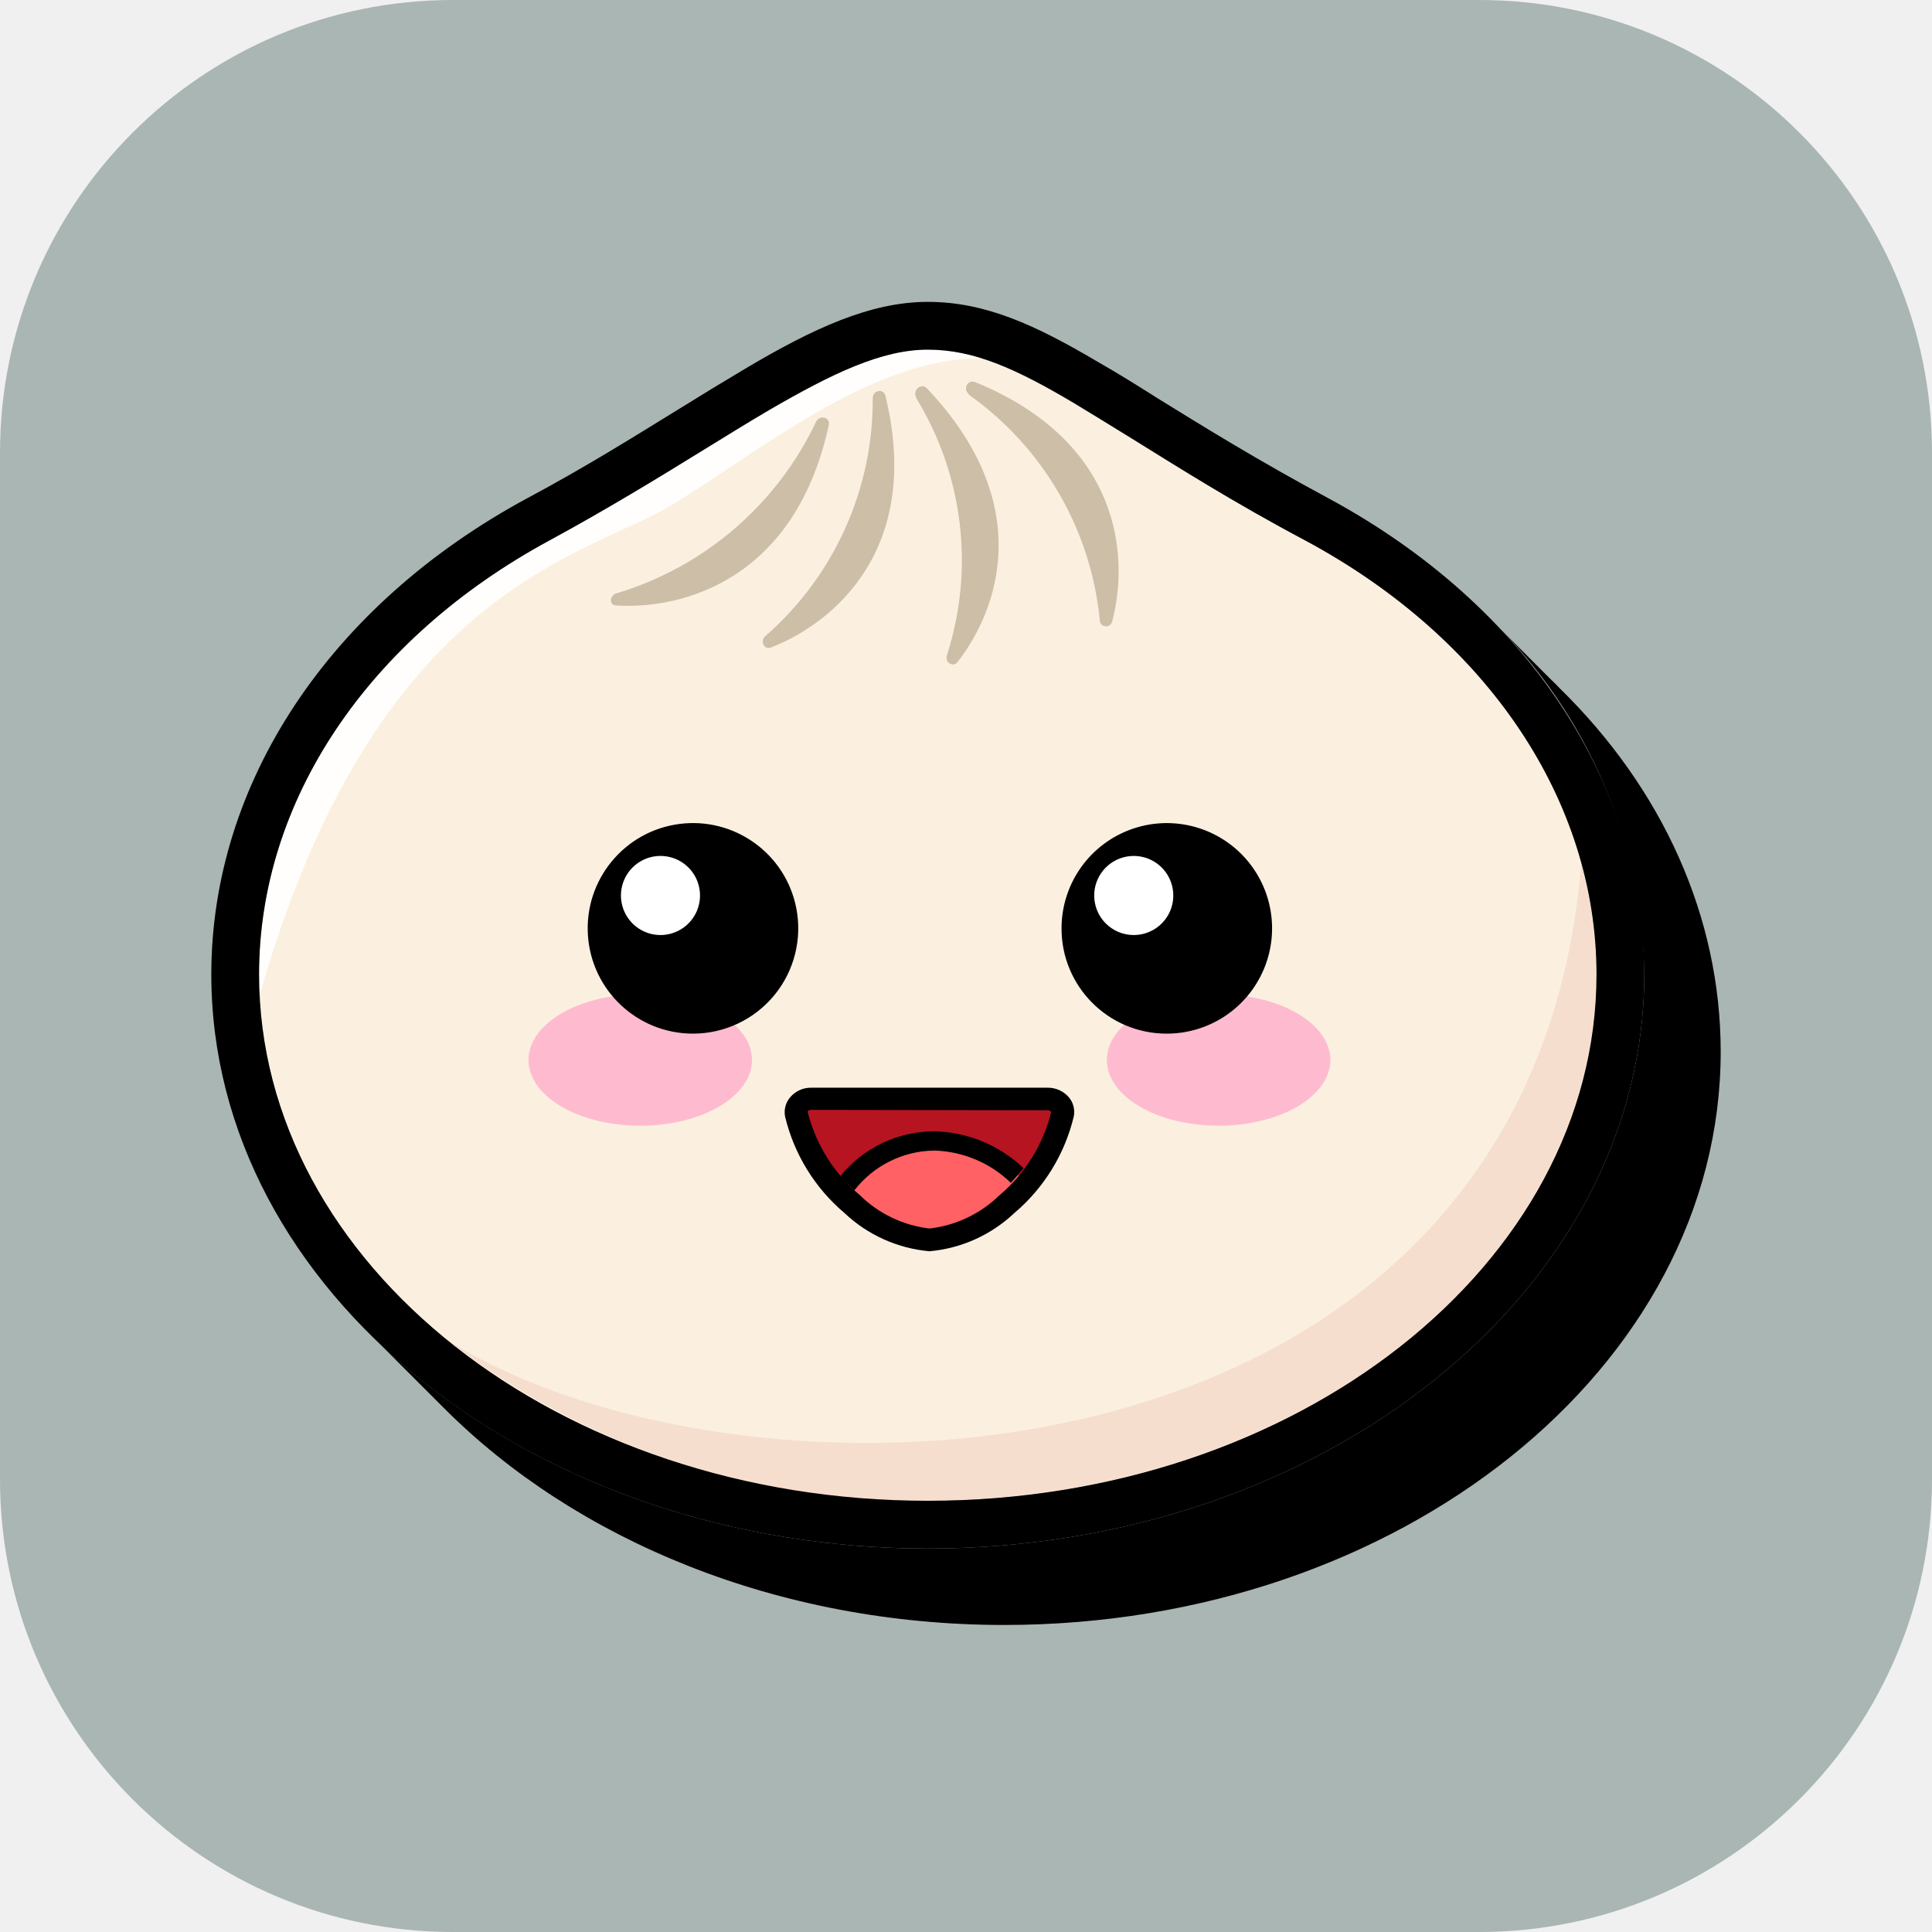
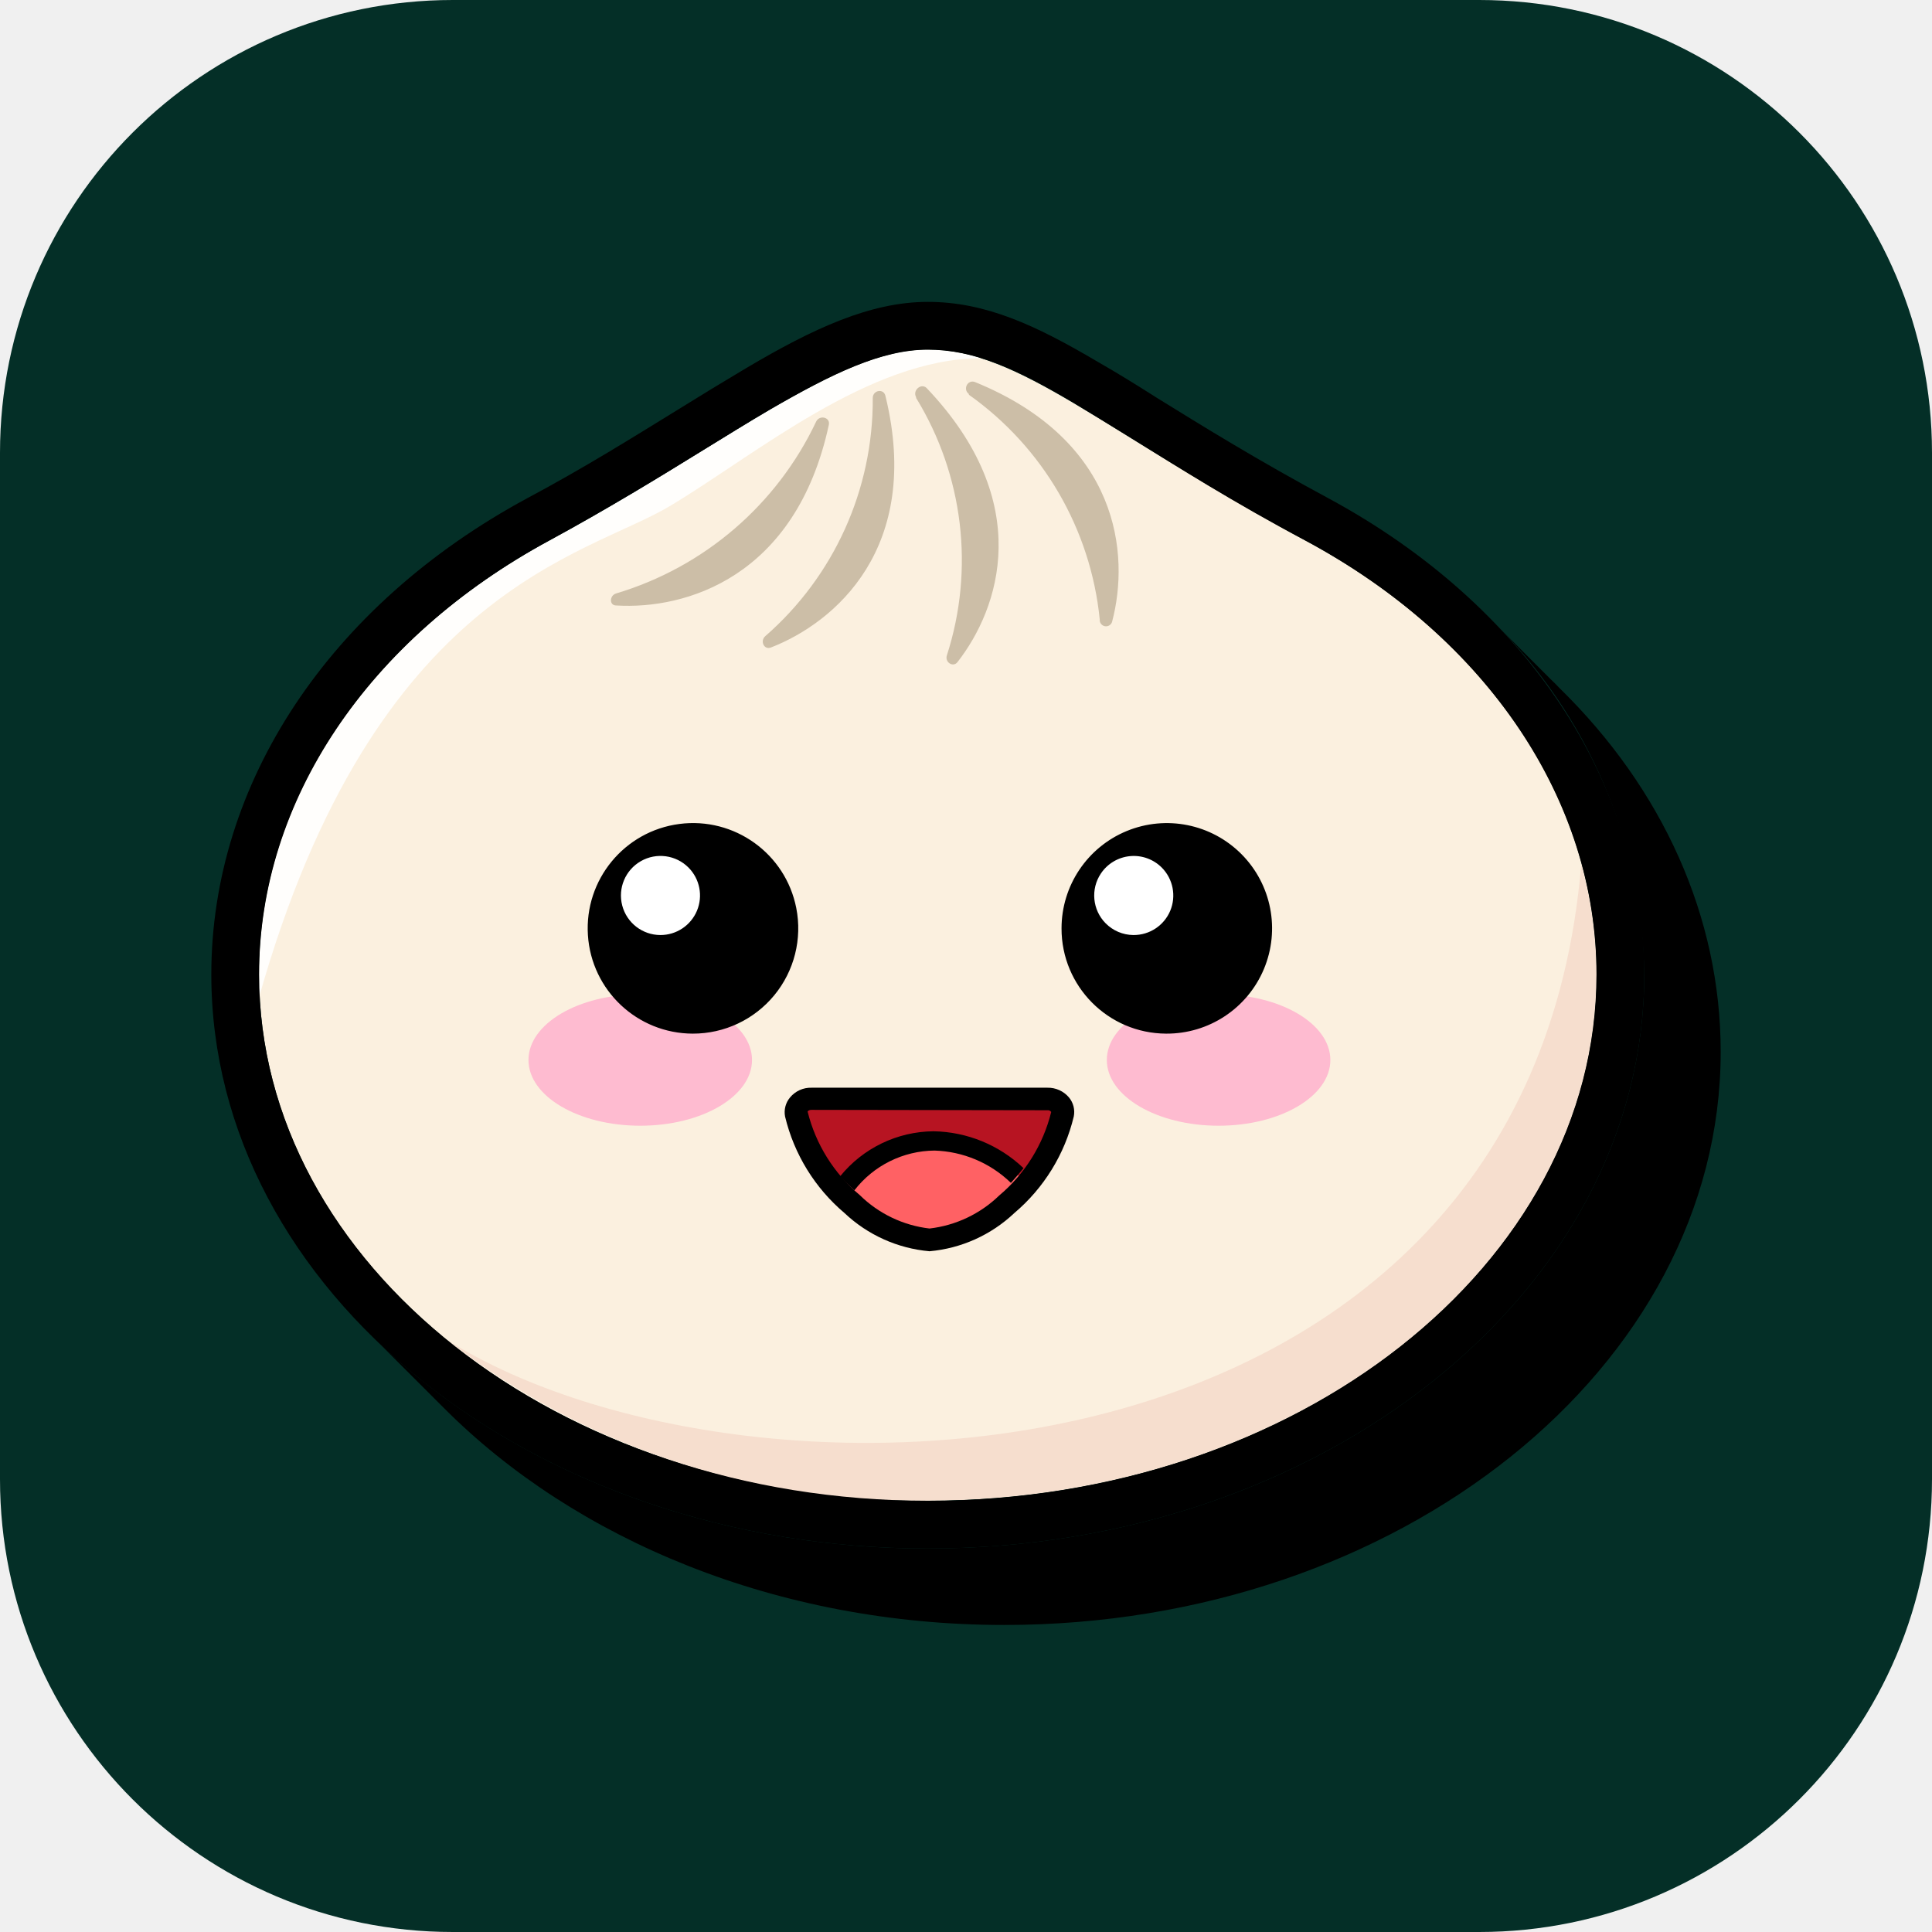
<svg xmlns="http://www.w3.org/2000/svg" width="32" height="32" viewBox="0 0 256 256">
  <g fill="none">
-     <rect width="256" height="256" opacity="0.3" fill="#042f27" rx="60" />
+     <rect width="256" height="256" fill="#042f27" rx="60" />
    <path fill="#000" d="M206.709 91.241c-.405-.43-.836-.86-1.266-1.266c-.431-.405-.836-.86-1.266-1.265c-.43-.406-.835-.861-1.266-1.266c-.43-.405-.835-.861-1.266-1.266c-.43-.405-.835-.86-1.265-1.266c-.431-.405-.836-.86-1.266-1.266c-.431-.405-.836-.86-1.266-1.266a67 67 0 0 1 20.025 46.735c0 41.949-42.582 76.076-94.937 76.076c-29.316 0-55.544-10.709-72.987-27.494l1.266 1.266l1.266 1.266l1.265 1.265l1.266 1.266l1.266 1.266l1.266 1.266l1.266 1.266c17.418 17.493 44.228 28.759 74.253 28.759c52.354 0 94.937-34.126 94.937-75.949c0-17.874-7.696-34.81-21.291-48.127" />
    <path fill="#FBF0DF" d="M211.544 129.114c0 38.506-39.67 69.722-88.607 69.722s-88.608-31.216-88.608-69.722c0-23.873 15.19-44.962 38.532-57.468s37.873-25.317 50.076-25.317c12.202 0 22.633 10.456 50.076 25.317c23.342 12.506 38.531 33.595 38.531 57.468" />
    <path fill="#F6DECE" d="M211.544 129.114a54.8 54.8 0 0 0-2.025-14.633c-6.911 84.304-109.747 88.354-150.177 63.139a101.27 101.27 0 0 0 63.595 21.215c48.861 0 88.607-31.265 88.607-69.721" />
    <path fill="#FFFEFC" d="M88.836 67.013c11.316-6.785 26.354-19.52 41.139-19.545a23.5 23.5 0 0 0-7.038-1.139c-6.127 0-12.658 3.165-20.886 7.924c-2.861 1.671-5.823 3.52-8.962 5.443c-5.9 3.646-12.659 7.772-20.254 11.899c-24.1 13.038-38.506 34.532-38.506 57.519v3.013c15.342-54.203 43.215-58.33 54.506-65.114" />
    <path fill="#CCBEA7" fill-rule="evenodd" d="M115.645 52.734a41.53 41.53 0 0 1-14.253 31.57c-.709.633-.152 1.848.76 1.493c8.531-3.316 20.05-13.24 15.19-33.265c-.203-1.14-1.697-.836-1.697.202m5.747 0a41.12 41.12 0 0 1 4.076 34.101c-.304.887.785 1.646 1.393.912c5.544-7.089 10.379-21.165-4.102-36.355c-.734-.658-1.873.355-1.367 1.24zm6.988-.43a41.56 41.56 0 0 1 17.341 29.772a.837.837 0 0 0 1.646.278c2.329-8.835 1.013-23.898-18.152-31.721c-1.013-.405-1.671.962-.835 1.57zM81.645 78.633a42.9 42.9 0 0 0 26.507-22.785c.455-.911 1.899-.557 1.671.456c-4.38 20.253-19.038 24.48-28.152 23.924c-.962.025-.937-1.317-.026-1.595" clip-rule="evenodd" />
    <path fill="#000" d="M122.937 205.19C70.582 205.19 28 171.063 28 129.114c0-25.316 15.646-48.937 41.848-63.089c7.595-4.05 14.101-8.126 19.899-11.696a530 530 0 0 1 9.114-5.544C107.747 43.519 115.342 40 122.937 40s14.228 3.038 22.531 7.95c2.532 1.442 5.064 3.012 7.773 4.734c6.303 3.898 13.417 8.303 22.784 13.341c26.203 14.152 41.849 37.747 41.849 63.089c0 41.949-42.583 76.076-94.937 76.076m0-158.86c-6.127 0-12.658 3.164-20.886 7.923c-2.861 1.671-5.823 3.52-8.962 5.443c-5.9 3.646-12.659 7.772-20.254 11.899c-24.1 13.038-38.506 34.532-38.506 57.519c0 38.456 39.747 69.747 88.608 69.747s88.607-31.291 88.607-69.747c0-22.987-14.405-44.481-38.531-57.468c-9.57-5.064-17.038-9.823-23.089-13.57c-2.759-1.696-5.291-3.266-7.595-4.658c-7.671-4.557-13.266-7.089-19.392-7.089" />
    <path fill="#B71422" d="M140.785 147.596a22.6 22.6 0 0 1-7.392 11.924a17.24 17.24 0 0 1-10.127 4.759a17.3 17.3 0 0 1-10.456-4.759a22.6 22.6 0 0 1-7.291-11.924a1.82 1.82 0 0 1 .51-1.522a1.82 1.82 0 0 1 1.515-.529h31.241a1.82 1.82 0 0 1 1.498.54a1.83 1.83 0 0 1 .502 1.511" />
    <path fill="#FF6164" d="M112.81 159.722a17.5 17.5 0 0 0 10.431 4.81a17.5 17.5 0 0 0 10.405-4.81a27 27 0 0 0 2.531-2.709a17.27 17.27 0 0 0-12.405-5.848a15.56 15.56 0 0 0-12.658 7.038c.582.531 1.089 1.038 1.696 1.519" />
    <path fill="#000" d="M113.215 157.722a13.57 13.57 0 0 1 10.608-5.266a15.2 15.2 0 0 1 10.127 4.278a40 40 0 0 0 1.67-1.949a17.72 17.72 0 0 0-11.924-4.886a16.1 16.1 0 0 0-12.379 5.975q.898.976 1.898 1.848" />
    <path fill="#000" d="M123.165 165.798a18.8 18.8 0 0 1-11.266-5.064a24.1 24.1 0 0 1-7.873-12.784a3.04 3.04 0 0 1 .658-2.532a3.57 3.57 0 0 1 2.861-1.291h31.24a3.64 3.64 0 0 1 2.861 1.291a3.02 3.02 0 0 1 .633 2.532a24.1 24.1 0 0 1-7.874 12.784a18.78 18.78 0 0 1-11.24 5.064m-15.62-18.735c-.406 0-.507.178-.532.228a21 21 0 0 0 6.911 11.064a15.77 15.77 0 0 0 9.241 4.43a15.9 15.9 0 0 0 9.24-4.38a21 21 0 0 0 6.886-11.063a.53.53 0 0 0-.506-.228z" />
    <path fill="#FEBBD0" d="M161.469 149.164c8.179 0 14.81-3.899 14.81-8.709s-6.631-8.708-14.81-8.708s-14.81 3.899-14.81 8.708s6.63 8.709 14.81 8.709m-76.633 0c8.18 0 14.81-3.899 14.81-8.709s-6.63-8.708-14.81-8.708s-14.81 3.899-14.81 8.708s6.63 8.709 14.81 8.709" />
    <path fill="#000" fill-rule="evenodd" d="M91.798 136.962a13.948 13.948 0 0 0 13.71-16.655a13.95 13.95 0 1 0-13.71 16.655m62.709 0a13.95 13.95 0 0 0 12.959-8.541a13.949 13.949 0 1 0-26.807-5.409a13.92 13.92 0 0 0 13.848 13.95" clip-rule="evenodd" />
    <path fill="#fff" fill-rule="evenodd" d="M87.494 123.898a5.243 5.243 0 0 0 3.74-8.937a5.241 5.241 0 1 0-3.74 8.937m62.709 0a5.25 5.25 0 0 0 4.86-3.217a5.25 5.25 0 0 0-1.12-5.72a5.243 5.243 0 0 0-8.07.783a5.24 5.24 0 0 0 .623 6.593a5.24 5.24 0 0 0 3.656 1.561z" clip-rule="evenodd" />
  </g>
</svg>
